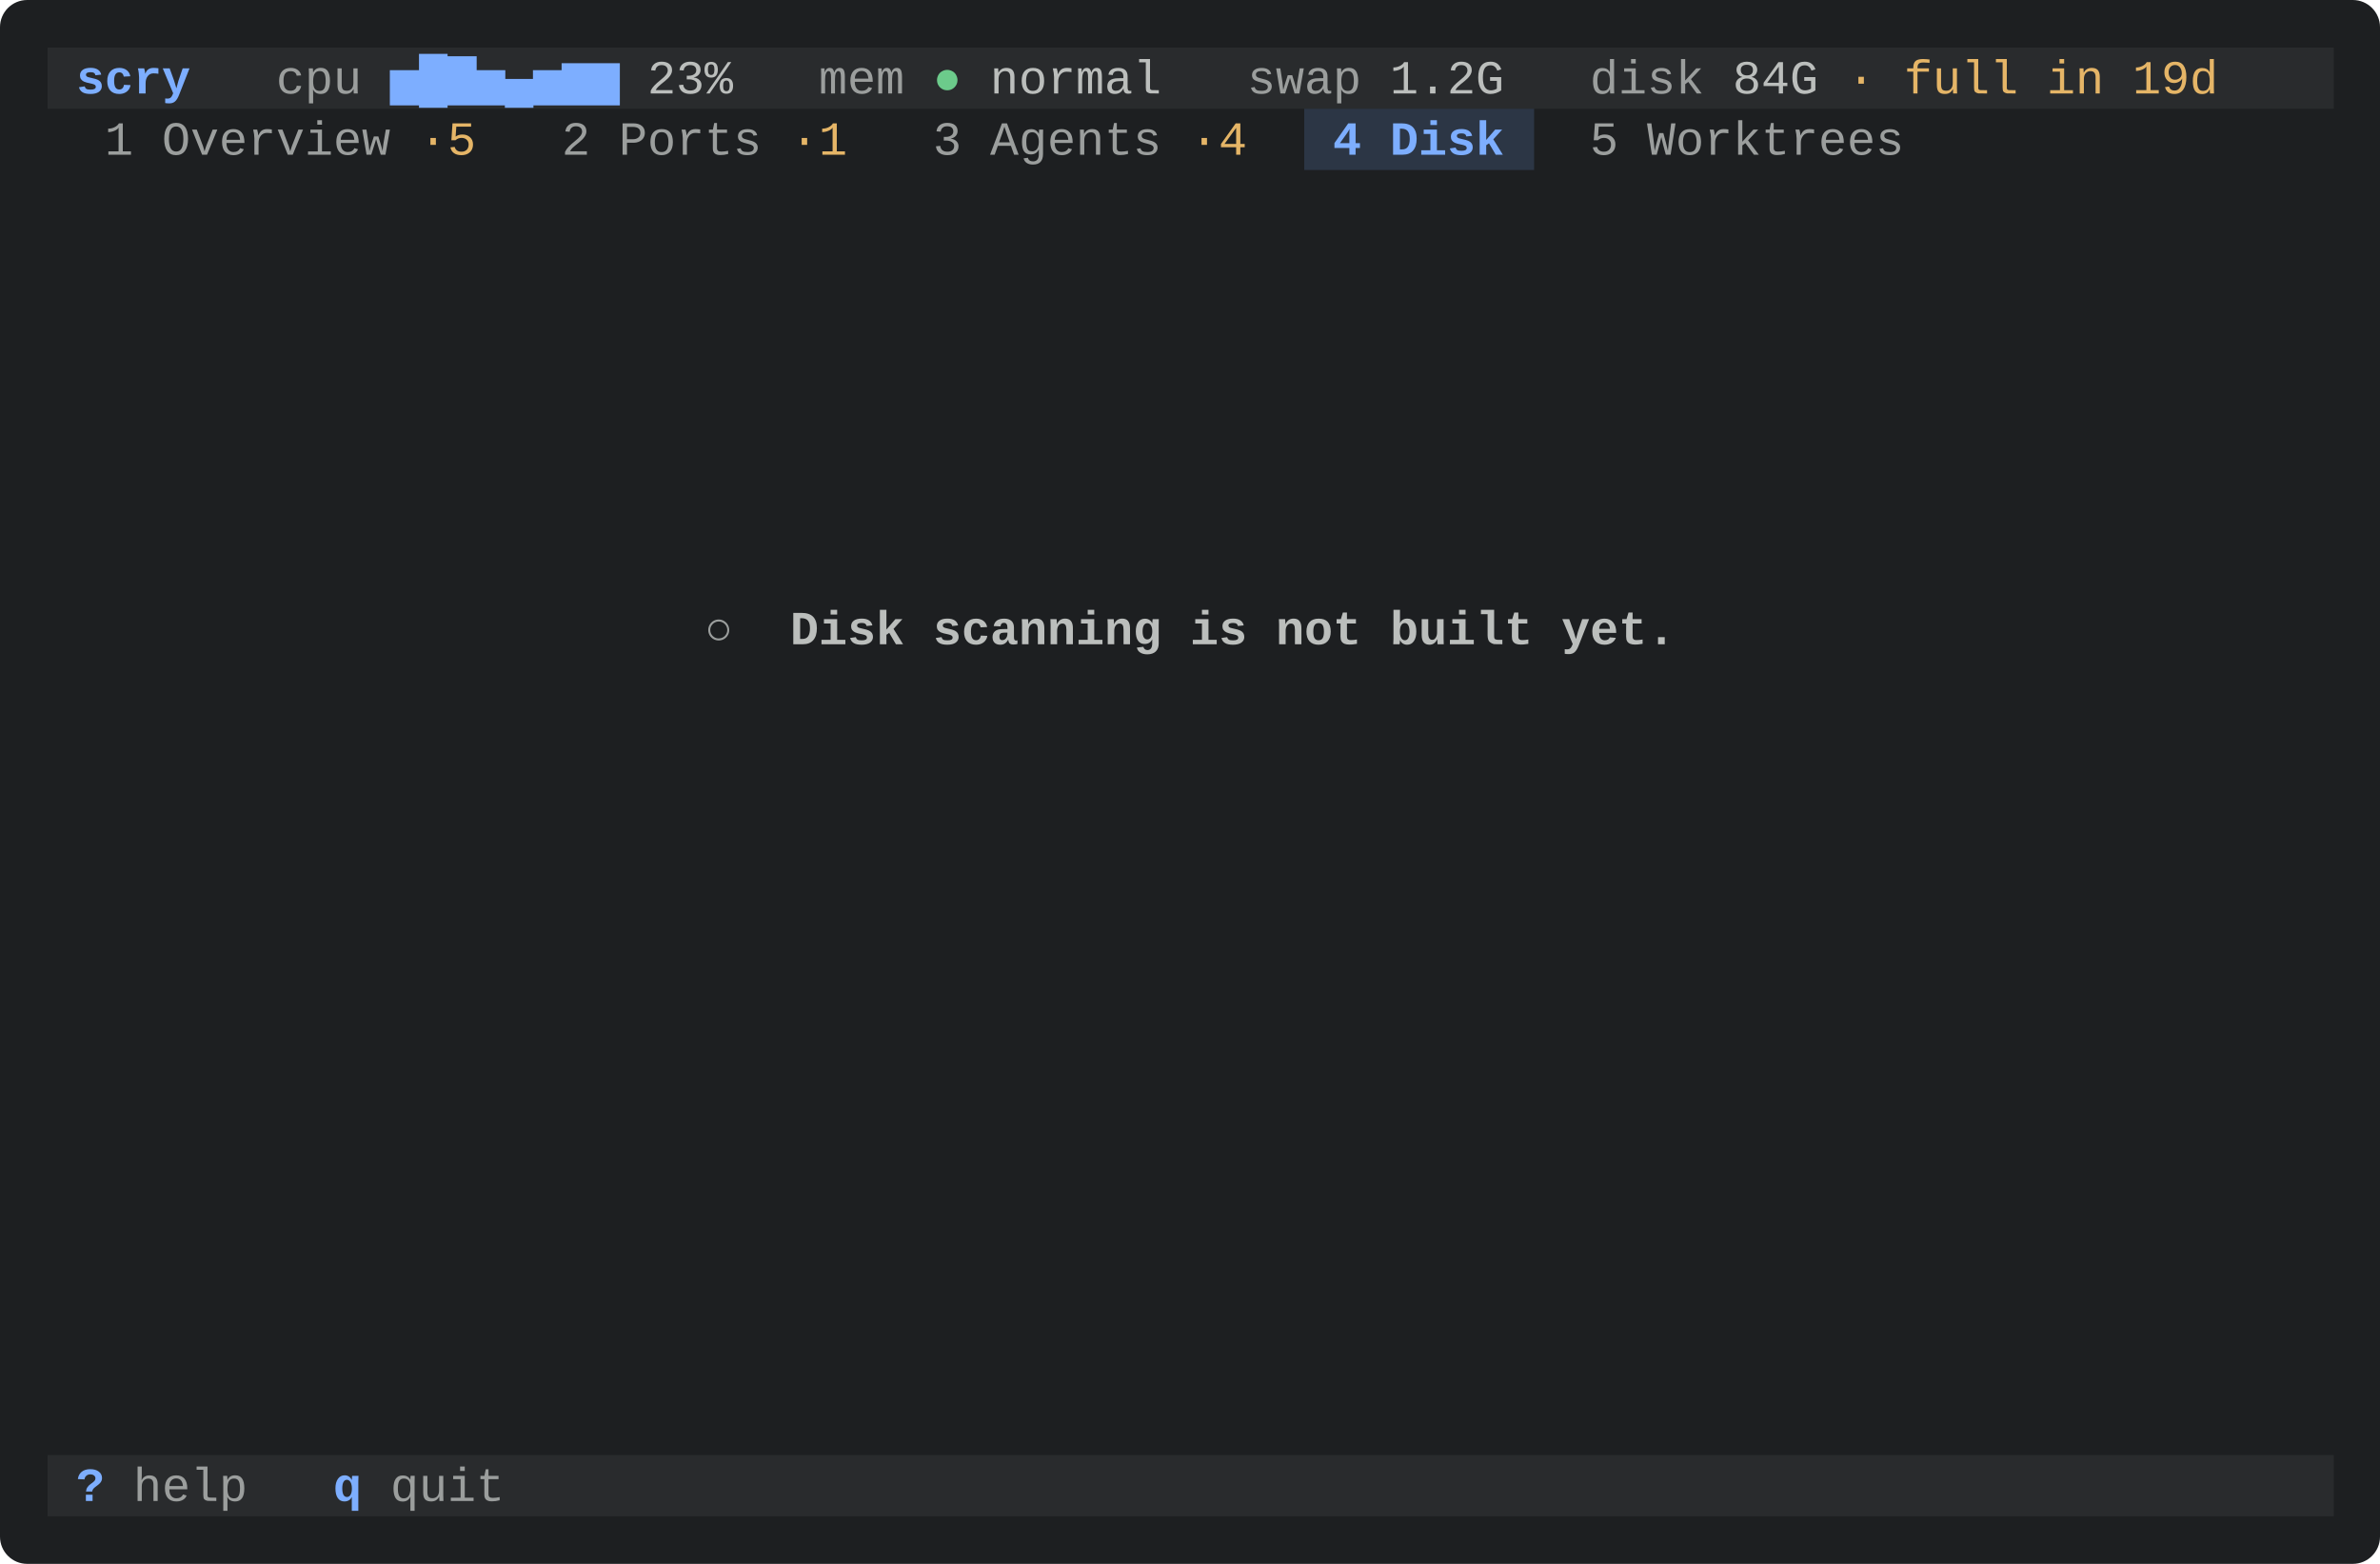
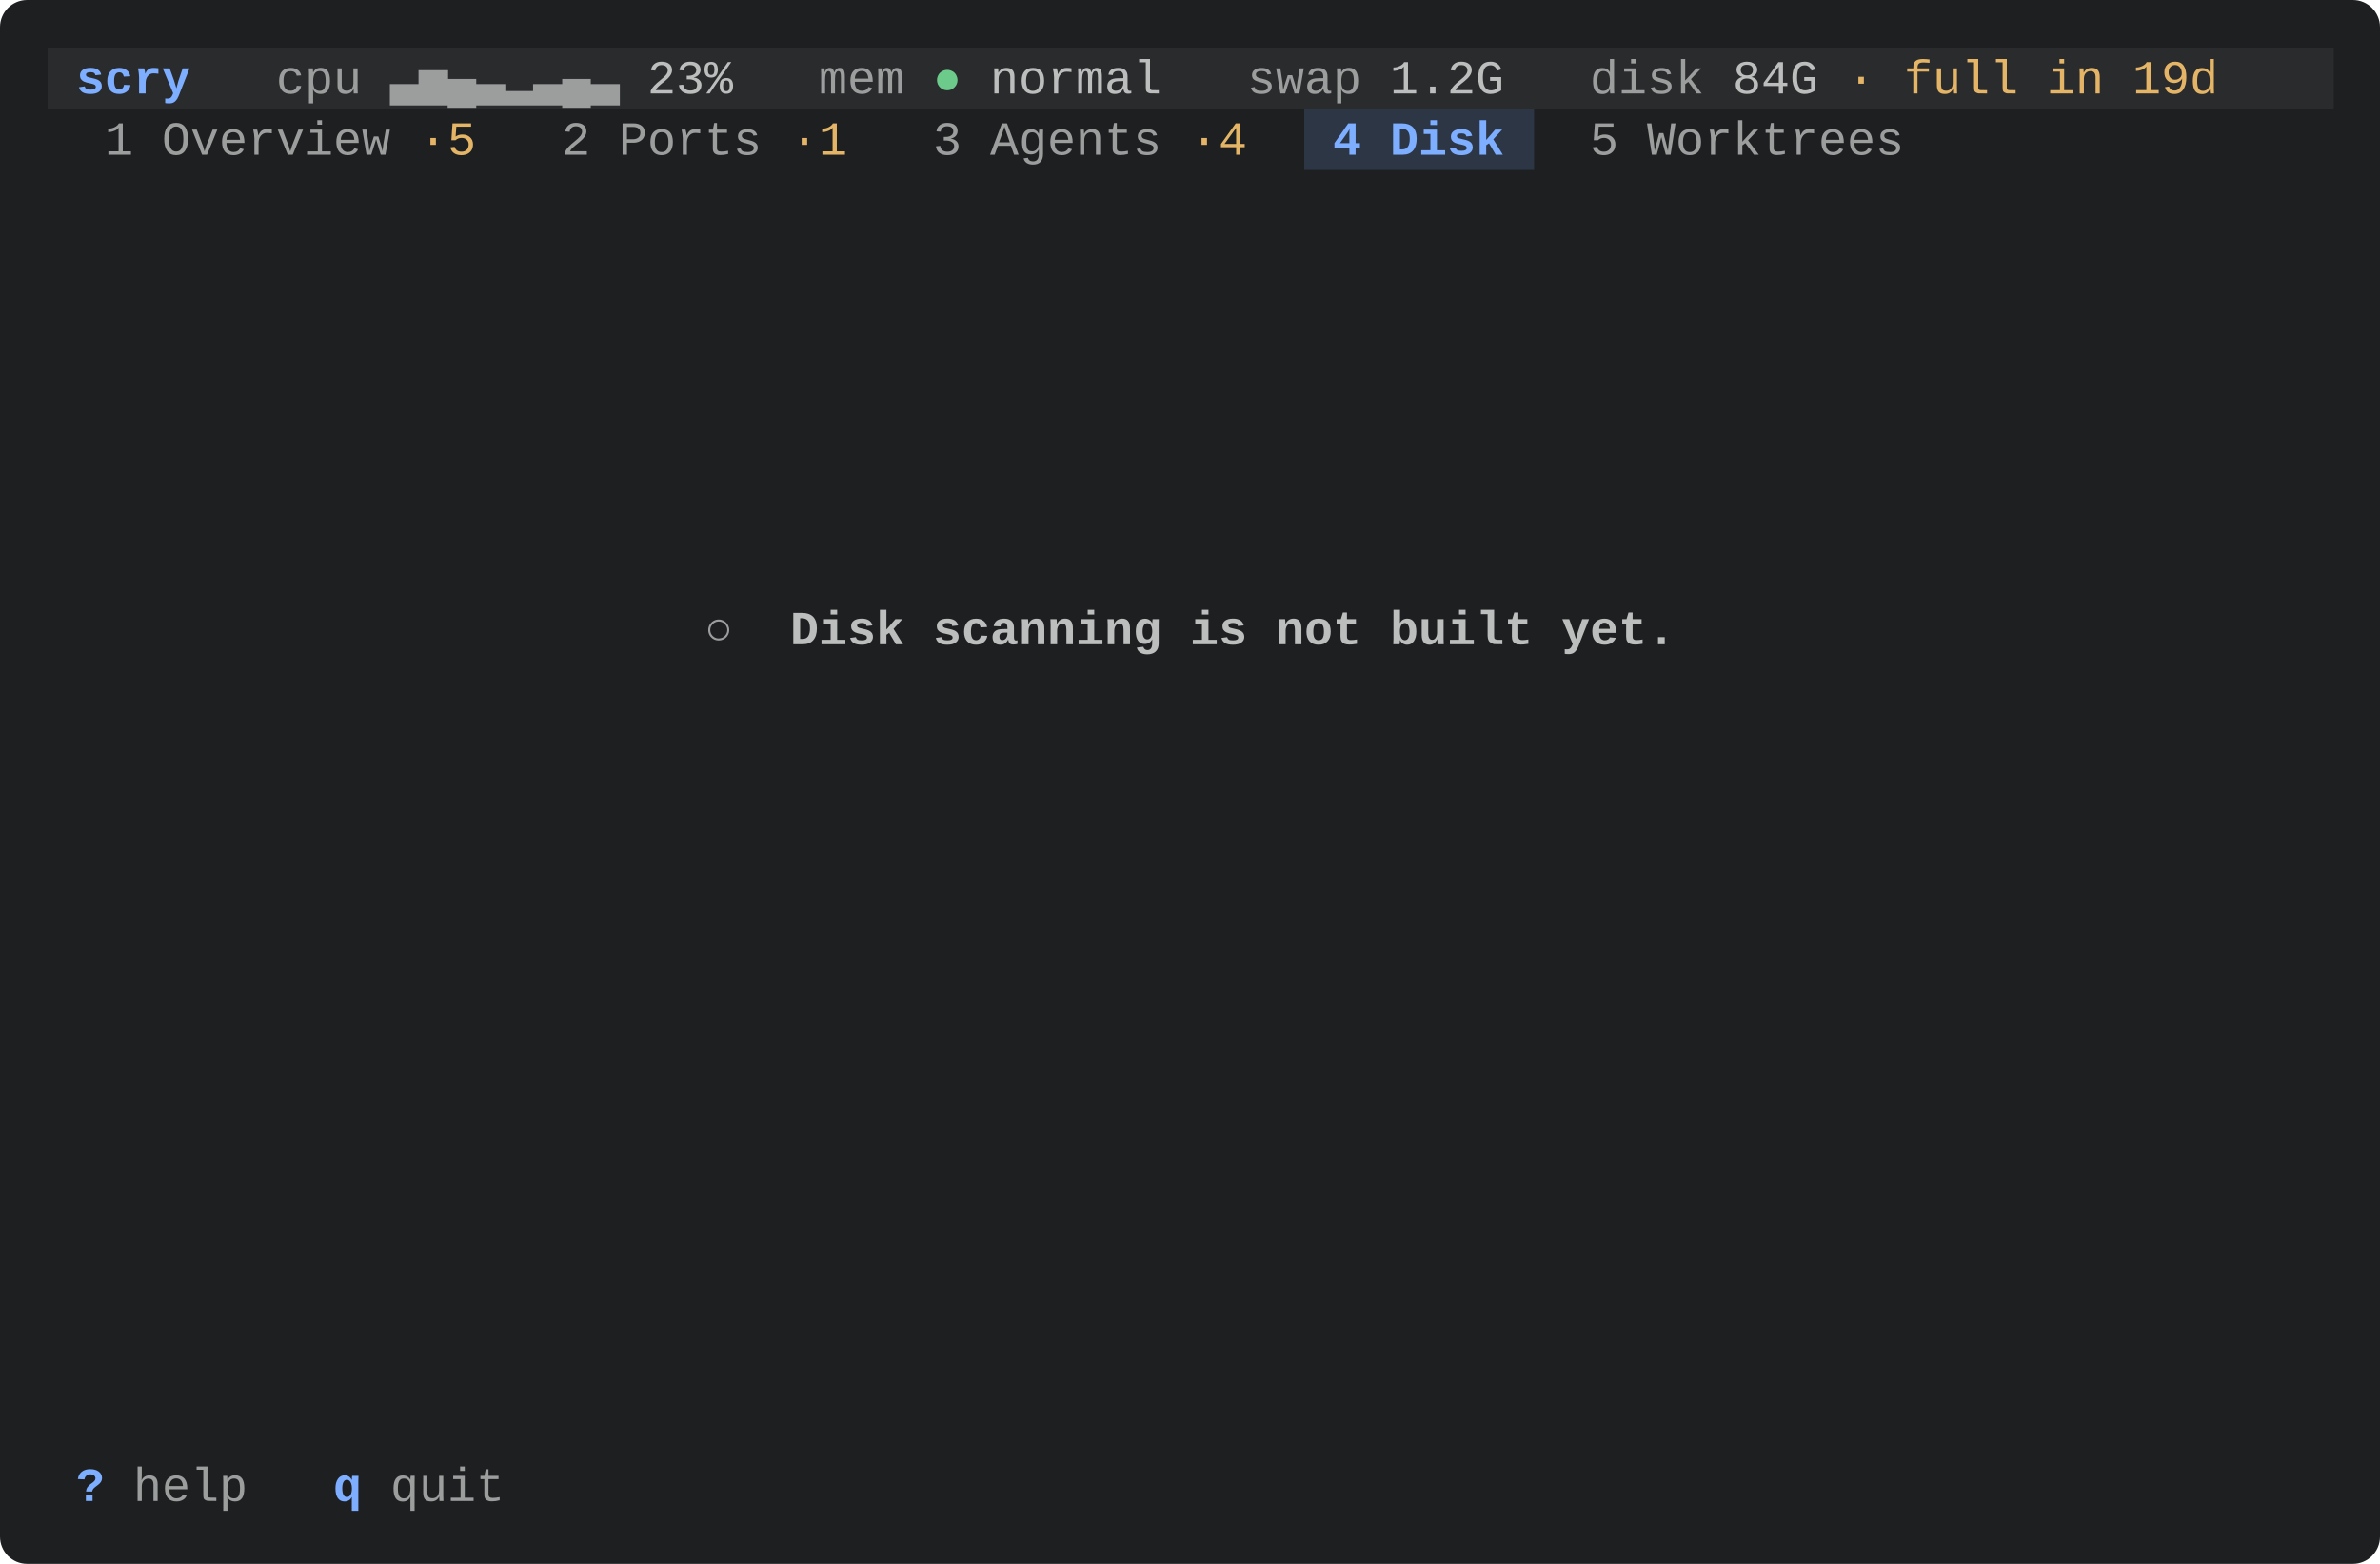
<svg xmlns="http://www.w3.org/2000/svg" width="700" height="460" viewBox="0 0 700 460">
  <style>text{font-family:ui-monospace,SFMono-Regular,"SF Mono",Menlo,Consolas,"Liberation Mono","DejaVu Sans Mono",monospace;font-size:14px;white-space:pre}</style>
  <rect width="700" height="460" rx="8" fill="#1d1f21" />
  <g transform="translate(14 14)">
    <rect x="0.0" y="0" width="672.4" height="18" fill="#292b2d" />
    <text x="8.4" y="13.5" fill="#7daeff" textLength="33.6" lengthAdjust="spacingAndGlyphs" xml:space="preserve" font-weight="700">scry</text>
-     <text x="67.2" y="13.5" fill="#9b9e9d" textLength="25.2" lengthAdjust="spacingAndGlyphs" xml:space="preserve">cpu</text>
-     <text x="100.8" y="13.5" fill="#7daeff" textLength="67.2" lengthAdjust="spacingAndGlyphs" xml:space="preserve">▅█▇▅▄▅▆▆</text>
+     <text x="67.2" y="13.5" fill="#9b9e9d" textLength="100.8" lengthAdjust="spacingAndGlyphs" xml:space="preserve">cpu ▃▅▄▃▂▃▄▃</text>
    <text x="176.4" y="13.5" fill="#bbbebc" textLength="25.2" lengthAdjust="spacingAndGlyphs" xml:space="preserve">23%</text>
    <text x="226.8" y="13.5" fill="#9b9e9d" textLength="25.2" lengthAdjust="spacingAndGlyphs" xml:space="preserve">mem</text>
    <text x="260.4" y="13.5" fill="#6ccb8b" textLength="8.4" lengthAdjust="spacingAndGlyphs" xml:space="preserve">●</text>
    <text x="277.2" y="13.5" fill="#bbbebc" textLength="50.4" lengthAdjust="spacingAndGlyphs" xml:space="preserve">normal</text>
    <text x="352.8" y="13.5" fill="#9b9e9d" textLength="33.6" lengthAdjust="spacingAndGlyphs" xml:space="preserve">swap</text>
    <text x="394.8" y="13.5" fill="#bbbebc" textLength="33.6" lengthAdjust="spacingAndGlyphs" xml:space="preserve">1.2G</text>
    <text x="453.6" y="13.5" fill="#9b9e9d" textLength="33.6" lengthAdjust="spacingAndGlyphs" xml:space="preserve">disk</text>
    <text x="495.6" y="13.5" fill="#bbbebc" textLength="25.2" lengthAdjust="spacingAndGlyphs" xml:space="preserve">84G</text>
    <text x="529.2" y="13.5" fill="#e5b567" textLength="109.2" lengthAdjust="spacingAndGlyphs" xml:space="preserve">· full in 19d</text>
    <rect x="369.6" y="18" width="67.6" height="18" fill="#2c3645" />
    <text x="16.8" y="31.5" fill="#9b9e9d" textLength="84.0" lengthAdjust="spacingAndGlyphs" xml:space="preserve">1 Overview</text>
    <text x="109.2" y="31.5" fill="#e5b567" textLength="16.8" lengthAdjust="spacingAndGlyphs" xml:space="preserve">·5</text>
    <text x="151.2" y="31.5" fill="#9b9e9d" textLength="58.8" lengthAdjust="spacingAndGlyphs" xml:space="preserve">2 Ports</text>
    <text x="218.4" y="31.5" fill="#e5b567" textLength="16.8" lengthAdjust="spacingAndGlyphs" xml:space="preserve">·1</text>
    <text x="260.4" y="31.5" fill="#9b9e9d" textLength="67.2" lengthAdjust="spacingAndGlyphs" xml:space="preserve">3 Agents</text>
    <text x="336.0" y="31.5" fill="#e5b567" textLength="16.8" lengthAdjust="spacingAndGlyphs" xml:space="preserve">·4</text>
    <text x="378.0" y="31.5" fill="#7daeff" textLength="50.4" lengthAdjust="spacingAndGlyphs" xml:space="preserve" font-weight="700">4 Disk</text>
    <text x="453.6" y="31.5" fill="#9b9e9d" textLength="92.4" lengthAdjust="spacingAndGlyphs" xml:space="preserve">5 Worktrees</text>
    <text x="193.2" y="175.5" fill="#9b9e9d" textLength="8.4" lengthAdjust="spacingAndGlyphs" xml:space="preserve">○</text>
    <text x="218.4" y="175.5" fill="#bbbebc" textLength="260.4" lengthAdjust="spacingAndGlyphs" xml:space="preserve" font-weight="700">Disk scanning is not built yet.</text>
-     <rect x="0.0" y="414" width="672.4" height="18" fill="#292b2d" />
    <text x="8.4" y="427.5" fill="#7daeff" textLength="8.4" lengthAdjust="spacingAndGlyphs" xml:space="preserve" font-weight="700">?</text>
    <text x="25.2" y="427.5" fill="#9b9e9d" textLength="33.6" lengthAdjust="spacingAndGlyphs" xml:space="preserve">help</text>
    <text x="84.0" y="427.5" fill="#7daeff" textLength="8.4" lengthAdjust="spacingAndGlyphs" xml:space="preserve" font-weight="700">q</text>
    <text x="100.8" y="427.5" fill="#9b9e9d" textLength="33.6" lengthAdjust="spacingAndGlyphs" xml:space="preserve">quit</text>
  </g>
</svg>
